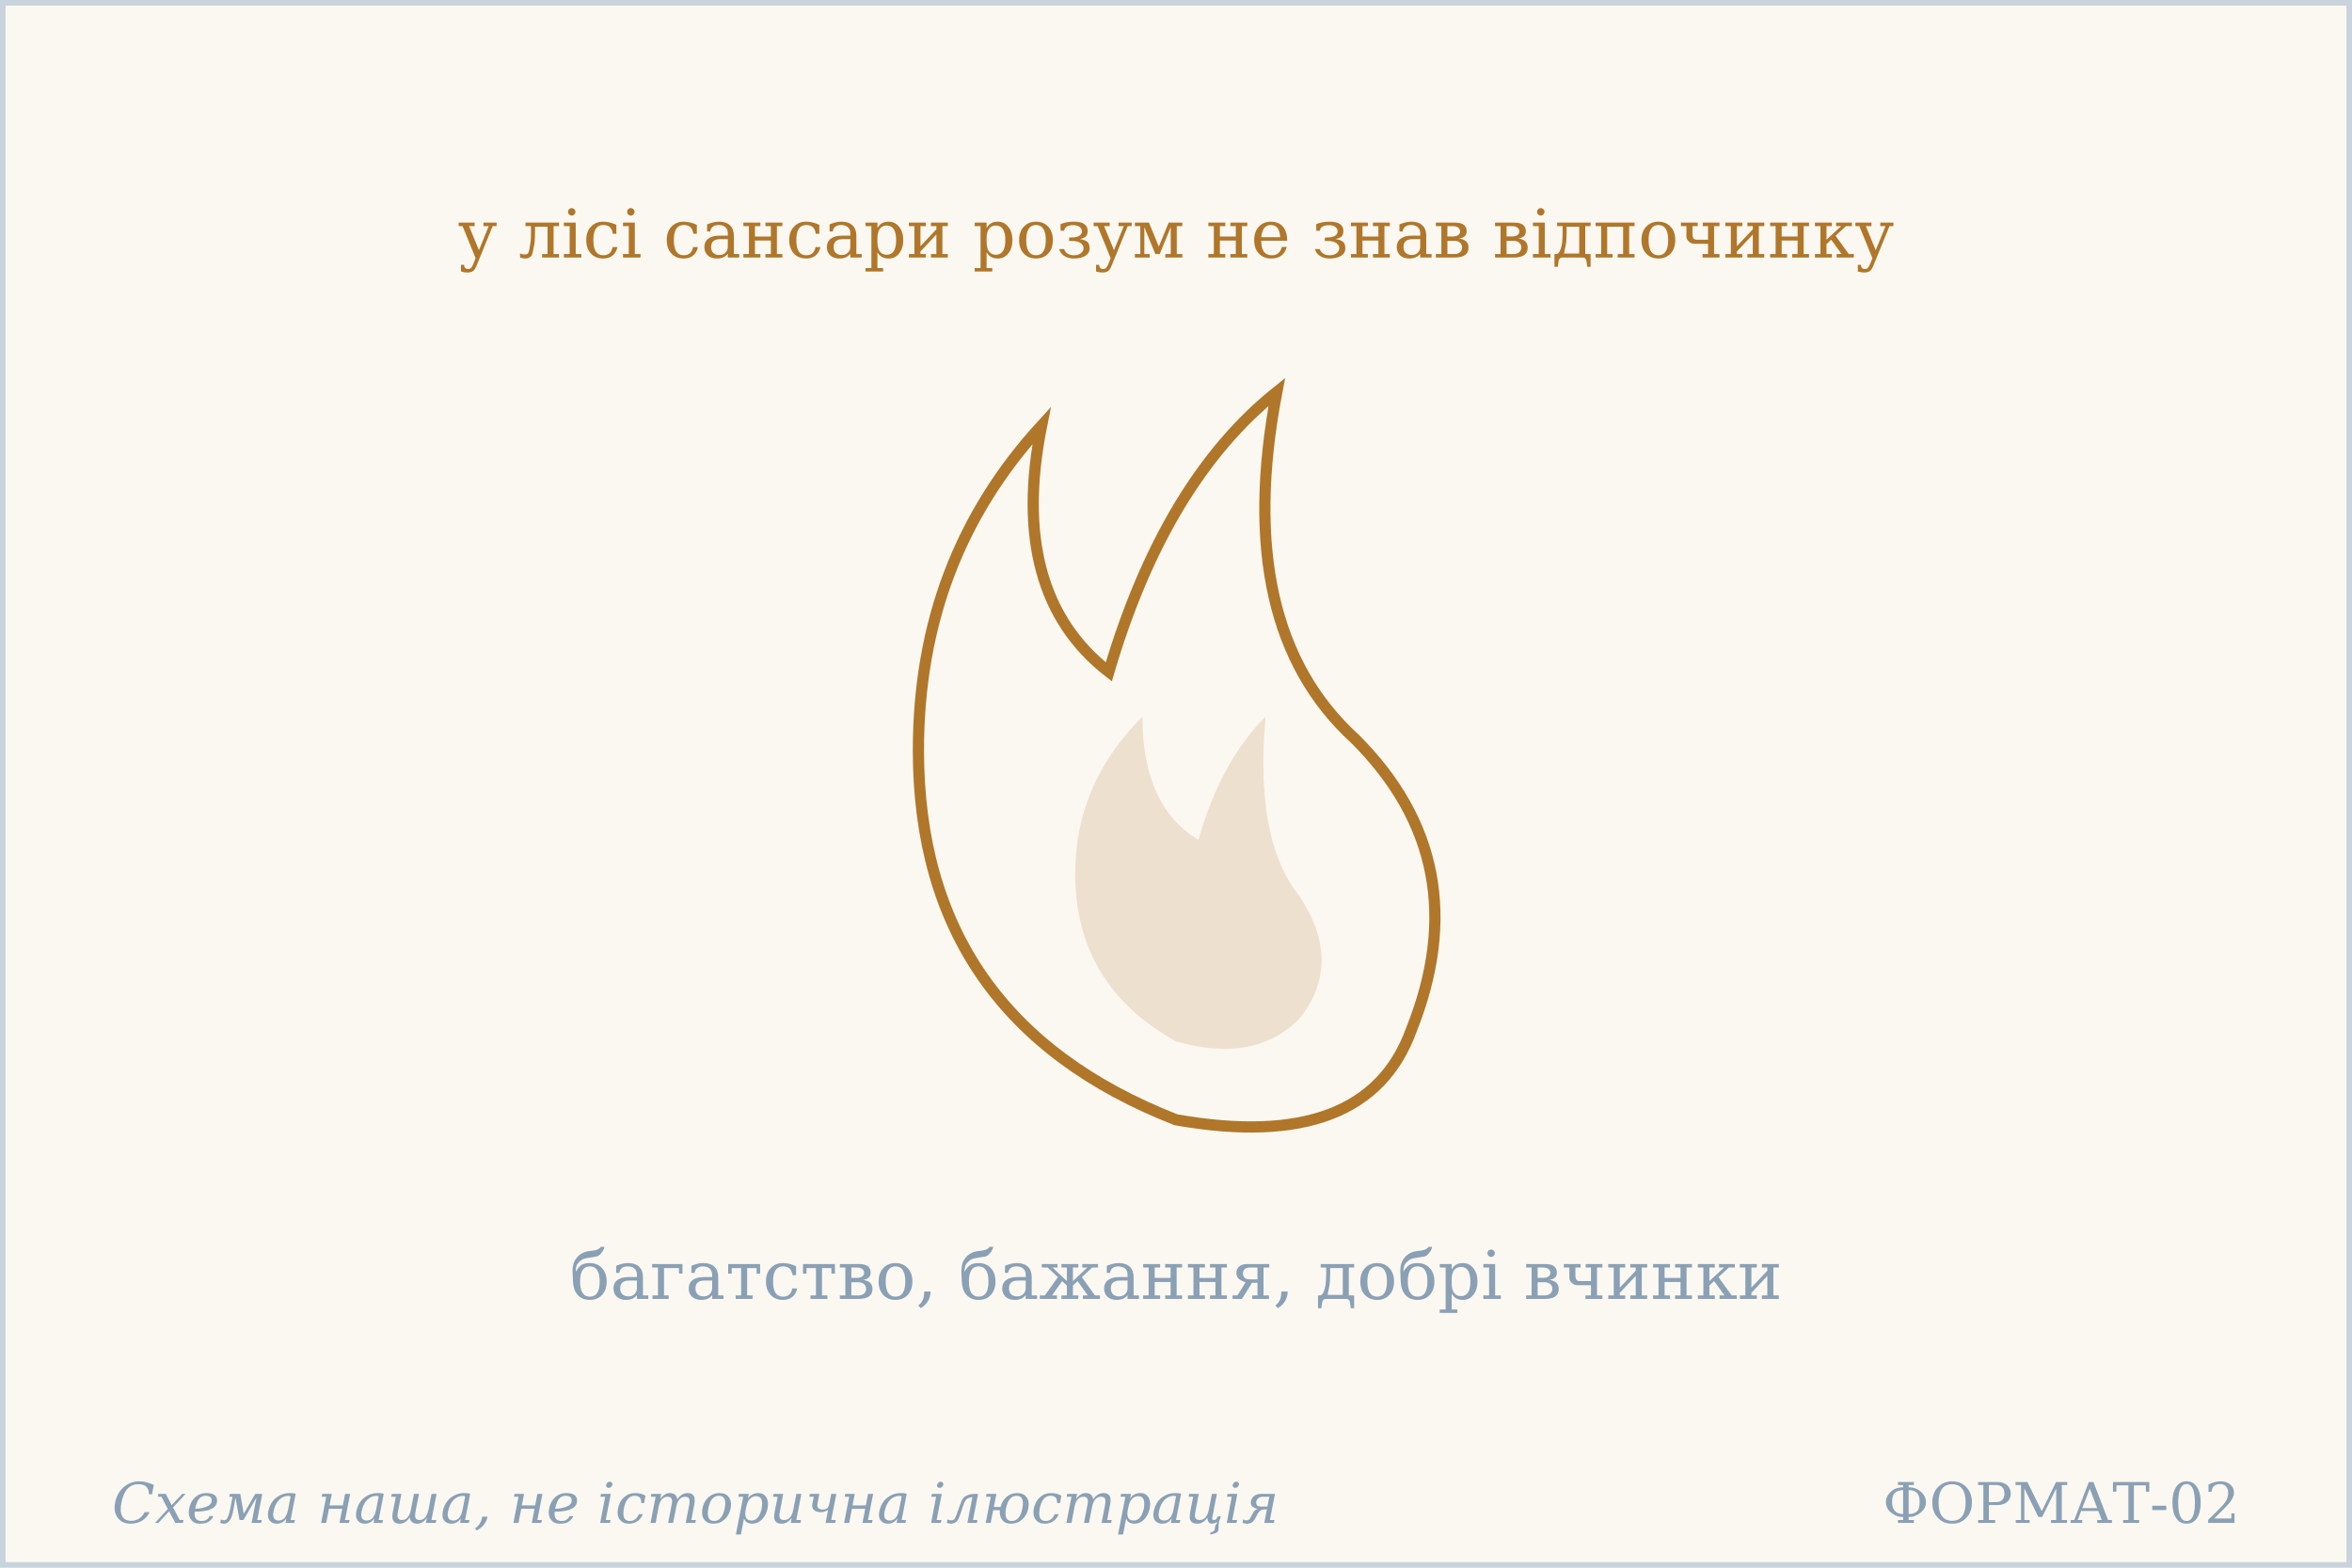
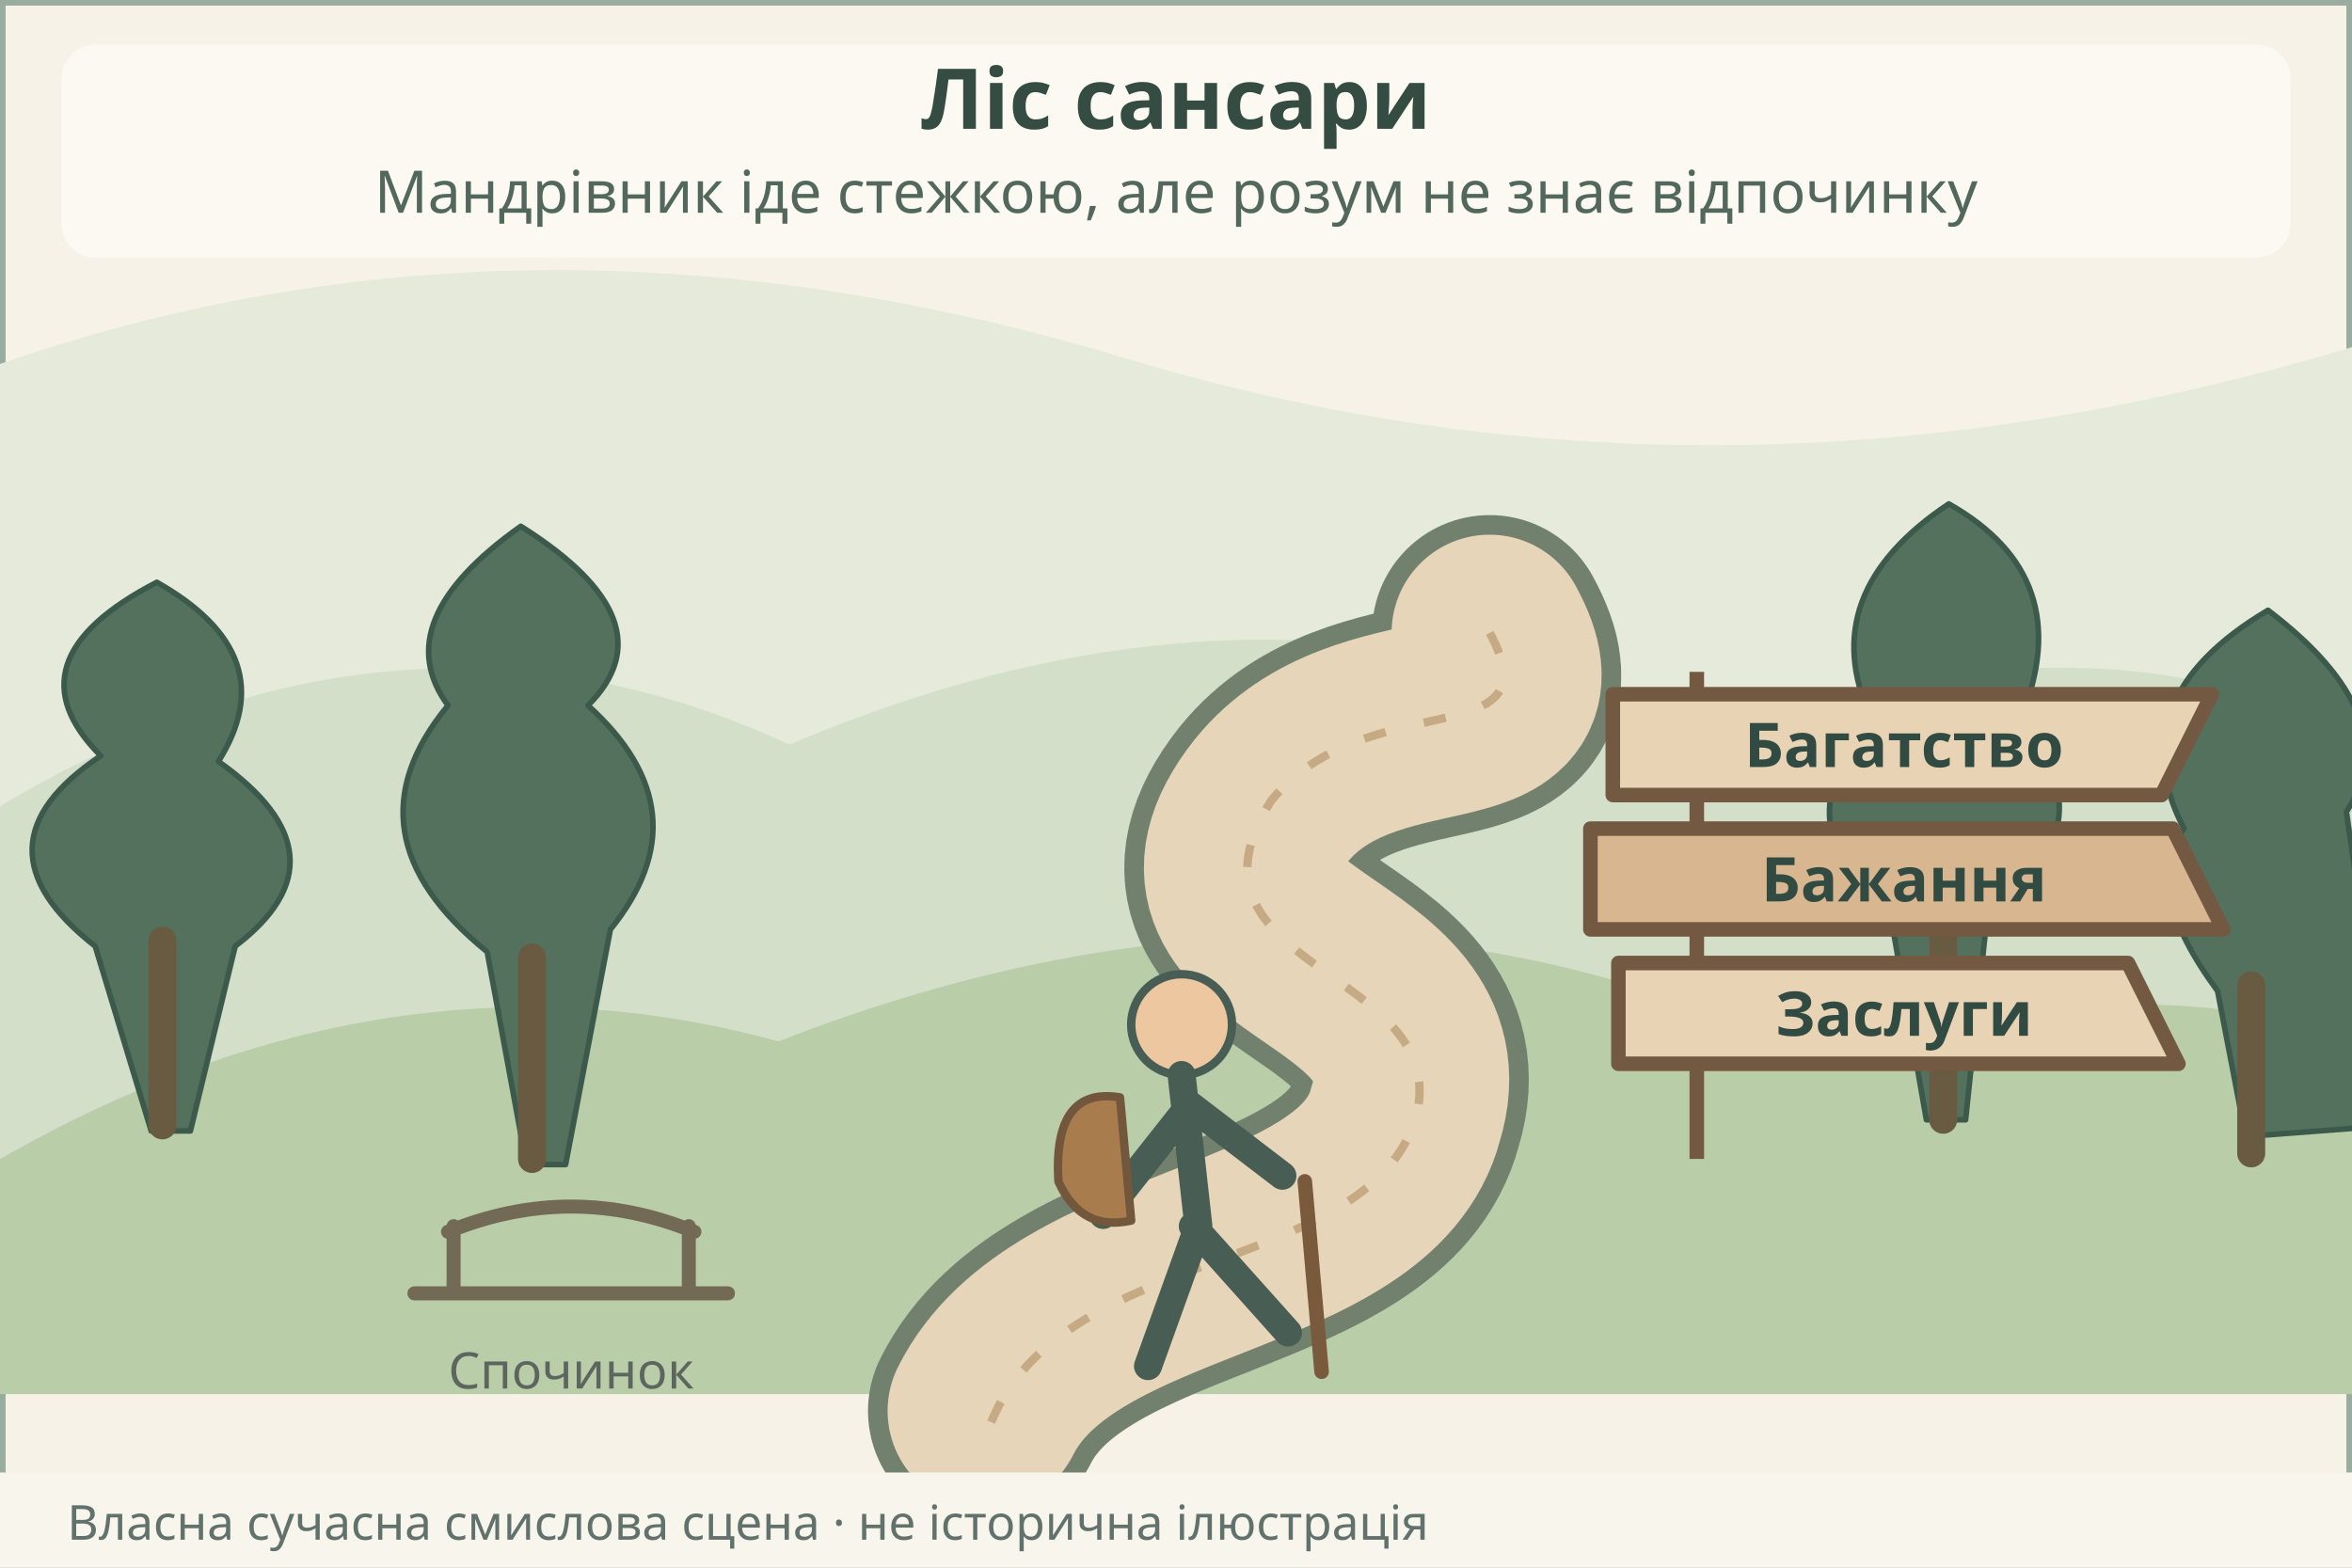
- <svg xmlns="http://www.w3.org/2000/svg" viewBox="0 0 420 280" width="420" height="280" role="img" aria-labelledby="t-10-7">
-   <rect width="420" height="280" fill="#fbf8f1" />
-   <rect x="0.5" y="0.5" width="419" height="279" fill="none" stroke="#c9d3dd" stroke-width="1" />
-   <path d="M210 200 q-46 -18 -46 -66 q0 -34 22 -58 q-6 30 12 44 q10 -34 30 -50 q-8 42 14 62 q22 22 10 52 q-8 22 -42 16 z" fill="none" stroke="#b0762a" stroke-width="2" />
-   <path d="M210 186 q-18 -10 -18 -30 q0 -16 12 -28 q0 16 10 22 q4 -14 12 -22 q-2 22 6 32 q8 12 0 22 q-8 8 -22 4 z" fill="#b0762a" opacity="0.18" />
-   <text x="210" y="232" font-family="Georgia, 'DejaVu Serif', serif" font-size="12" fill="#8aa0b5" text-anchor="middle">багатство, бажання, добрі вчинки</text>
-   <text x="210" y="46" font-family="Georgia, 'DejaVu Serif', serif" font-size="12" fill="#b0762a" text-anchor="middle">у лісі сансари розум не знав відпочинку</text>
-   <text x="20" y="272" font-family="Georgia, 'DejaVu Serif', serif" font-size="10" fill="#8aa0b5" text-anchor="start" font-style="italic">Схема наша, не історична ілюстрація</text>
-   <text x="400" y="272" font-family="Georgia, 'DejaVu Serif', serif" font-size="10" fill="#8aa0b5" text-anchor="end">ФОРМАТ-02</text>
+ <svg xmlns="http://www.w3.org/2000/svg" viewBox="0 0 420 280" width="420" height="280" role="img" aria-labelledby="zagolovok opis">
+   <rect width="420" height="280" fill="#f6f2e8" />
+   <rect x="0.5" y="0.5" width="419" height="279" fill="none" stroke="#9aaba0" />
+   <path d="M0 65 Q95 32 201 64 T420 62 V219 H0 Z" fill="#e5eada" />
+   <path d="M0 144 Q72 101 141 133 Q228 96 302 132 Q372 107 420 131 V246 H0 Z" fill="#d3dfc8" />
+   <path d="M0 207 Q70 167 139 186 Q239 147 324 189 Q376 172 420 185 V249 H0 Z" fill="#bacda9" />
+   <g fill="#54715e" stroke="#3c5a4b" stroke-linejoin="round">
+     <path d="M27 202 L17 169 Q-6 151 18 135 Q1 118 28 104 Q51 117 39 136 Q63 153 42 169 L34 202 Z" />
+     <path d="M94 208 L87 170 Q61 149 80 126 Q69 111 93 94 Q120 111 105 126 Q126 145 109 166 L101 208 Z" />
+     <path d="M344 200 L337 160 Q318 149 334 128 Q324 106 348 90 Q371 103 361 128 Q377 149 355 162 L351 200 Z" />
+     <path d="M401 203 L396 177 Q382 158 390 148 Q378 125 405 109 Q430 128 419 145 L427 201 Z" />
+   </g>
+   <g stroke="#695b42" stroke-width="5" stroke-linecap="round">
+     <path d="M29 201 V168" />
+     <path d="M95 207 V171" />
+     <path d="M347 200 V160" />
+     <path d="M402 206 V176" />
+   </g>
+   <path d="M176 252 C190 224 244 226 251 199 C260 170 205 171 227 143 C244 122 278 135 266 113" fill="none" stroke="#72816d" stroke-width="42" stroke-linecap="round" />
+   <path d="M176 252 C190 224 244 226 251 199 C260 170 205 171 227 143 C244 122 278 135 266 113" fill="none" stroke="#e6d5b8" stroke-width="35" stroke-linecap="round" />
+   <path d="M177 254 C190 222 245 228 253 199 C259 173 208 173 227 143 C244 122 278 135 266 113" fill="none" stroke="#c6aa83" stroke-width="1.5" stroke-dasharray="4 7" />
+   <g stroke="#485e54" stroke-linecap="round" stroke-linejoin="round">
+     <circle cx="211" cy="183" r="9" fill="#edc7a0" stroke-width="1.5" />
+     <path d="M211 192 L214 219 L205 244 M213 219 L230 238 M212 198 L197 217 M212 197 L229 210" fill="none" stroke-width="5" />
+     <path d="M200 196 Q188 194 189 211 Q193 220 202 218 Z" fill="#a97c4d" stroke="#72573c" stroke-width="1.5" />
+     <path d="M233 211 L236 245" stroke="#795a3c" stroke-width="2.6" />
+   </g>
+   <g stroke="#735941" stroke-width="2.6" stroke-linejoin="round">
+     <path d="M303 207 V120" fill="none" />
+     <path d="M288 124 H395 L386 142 H288 Z" fill="#e8d3b4" />
+     <path d="M284 148 H388 L397 166 H284 Z" fill="#d8b790" />
+     <path d="M289 172 H380 L389 190 H289 Z" fill="#e8d3b4" />
+   </g>
+   <g fill="#314b43" font-family="sans-serif" font-weight="600" font-size="11" text-anchor="middle">
+     <text x="340" y="137">Багатство</text>
+     <text x="340" y="161">Бажання</text>
+     <text x="340" y="185">Заслуги</text>
+   </g>
+   <g stroke="#736a56" stroke-width="2.5" fill="none" stroke-linecap="round">
+     <path d="M74 231 L130 231 M81 219 L81 231 M123 219 L123 231 M80 220 Q102 211 124 220" />
+   </g>
+   <text x="102" y="248" font-family="sans-serif" font-size="9" fill="#5d665e" text-anchor="middle">Спочинок</text>
+   <rect x="11" y="8" width="398" height="38" rx="6" fill="#fdfaf3" fill-opacity=".94" />
+   <text x="210" y="23" font-family="sans-serif" font-size="15" font-weight="700" fill="#344c41" text-anchor="middle">Ліс сансари</text>
+   <text x="210" y="38" font-family="sans-serif" font-size="10.5" fill="#53685c" text-anchor="middle">Мандрівник іде стежкою, але розум не знає відпочинку</text>
+   <rect x="0" y="263" width="420" height="17" fill="#f8f5ed" />
+   <text x="12" y="275" font-family="sans-serif" font-size="8.6" fill="#61716b">Власна сучасна смислова сцена · не історична ілюстрація</text>
</svg>
